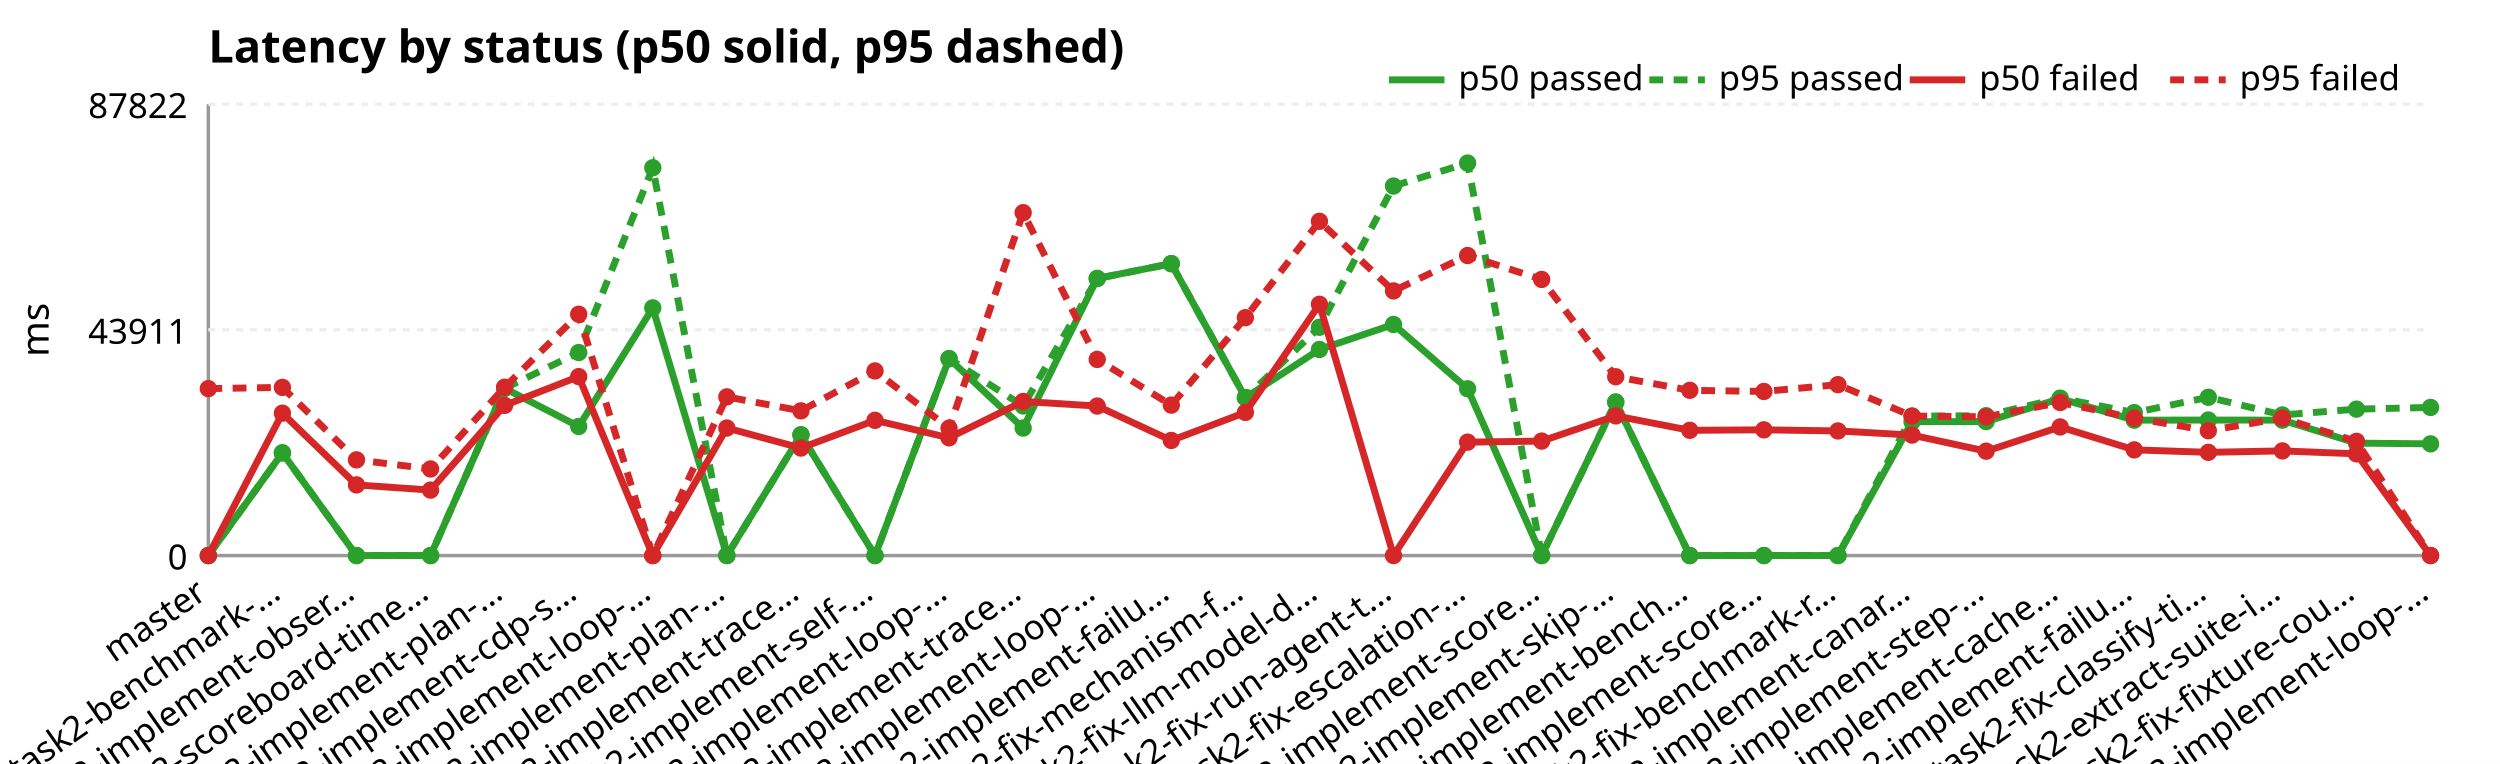
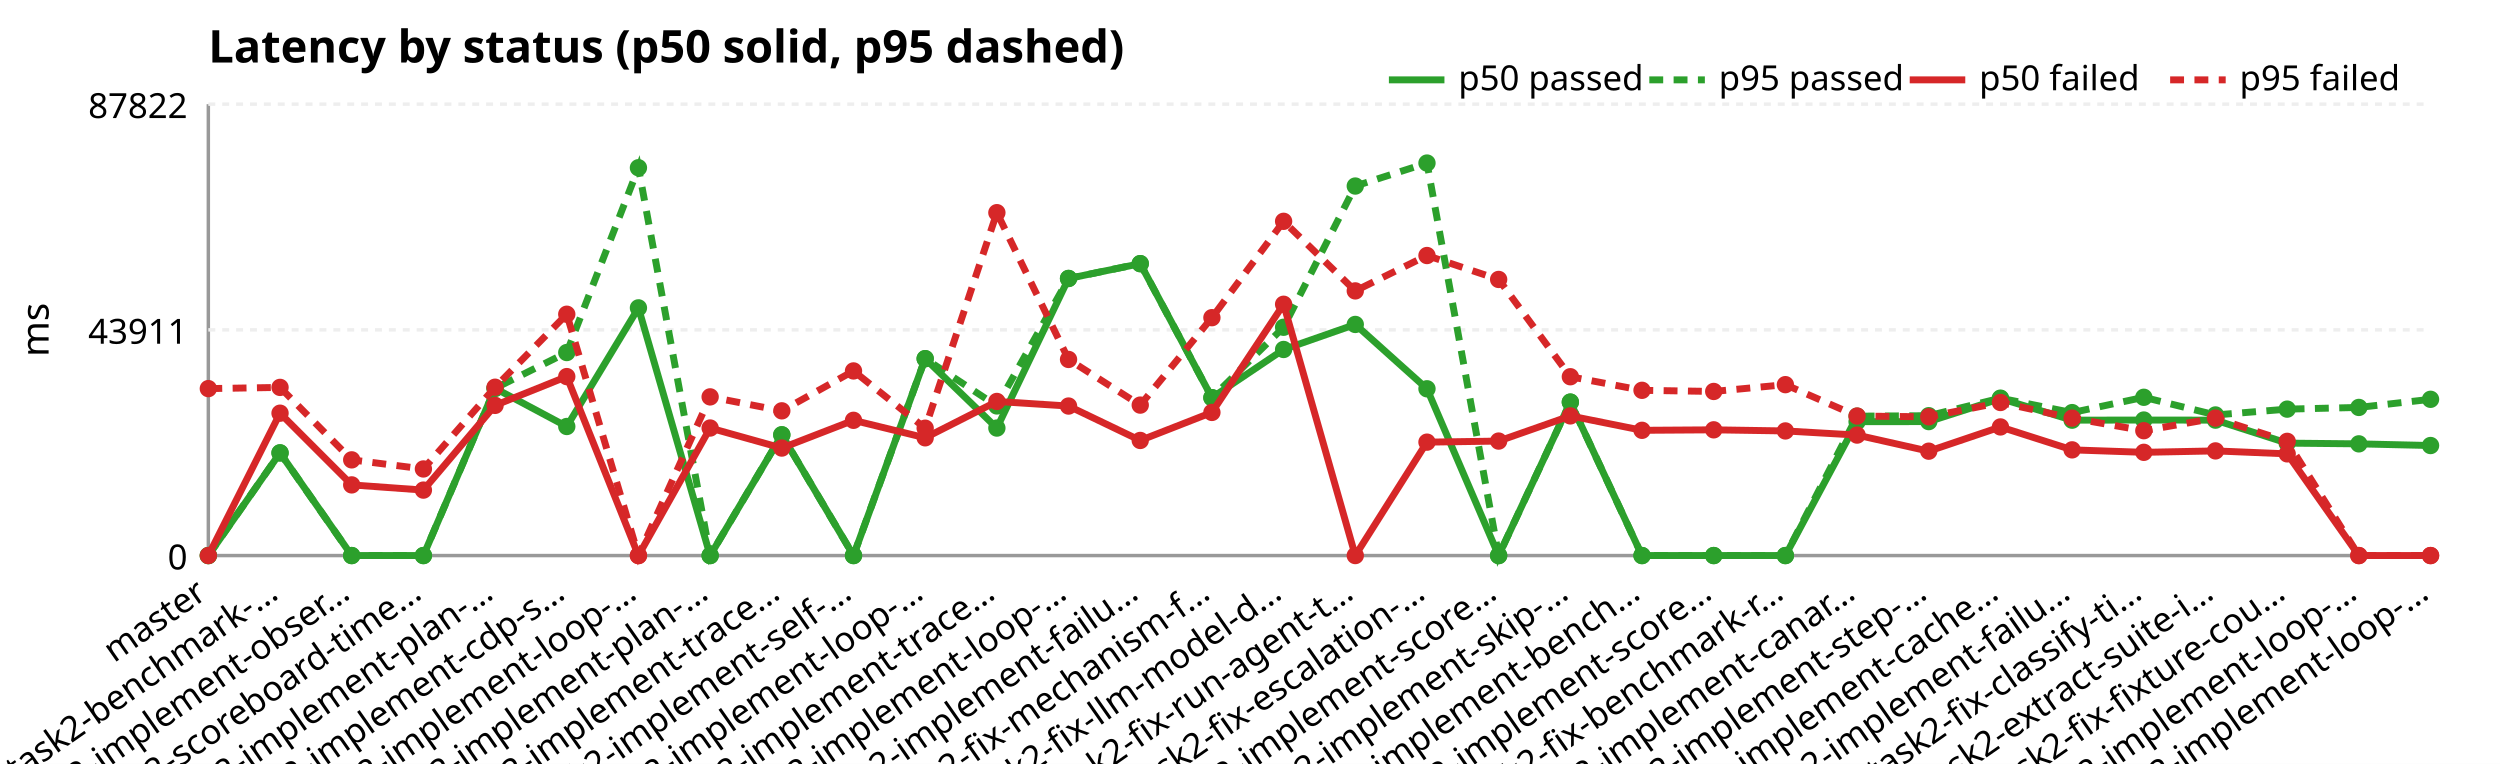
<svg xmlns="http://www.w3.org/2000/svg" viewBox="0 0 720 220" width="720" height="220" font-family="sans-serif">
  <rect width="100%" height="100%" fill="#fff" />
  <text x="60" y="18" font-size="13" font-weight="600">Latency by status (p50 solid, p95 dashed)</text>
  <line x1="60" y1="30" x2="60" y2="160" stroke="#999" />
  <line x1="60" y1="160" x2="700" y2="160" stroke="#999" />
  <text x="54" y="164.0" font-size="10" text-anchor="end" fill="#000">0</text>
  <text x="54" y="99.0" font-size="10" text-anchor="end" fill="#000">43911</text>
  <line x1="60" y1="95.0" x2="700" y2="95.0" stroke="#eee" stroke-dasharray="2,2" />
  <text x="54" y="34.0" font-size="10" text-anchor="end" fill="#000">87822</text>
  <line x1="60" y1="30.0" x2="700" y2="30.0" stroke="#eee" stroke-dasharray="2,2" />
  <text x="14" y="95.0" font-size="11" fill="#000" transform="rotate(-90 14 95.0)" text-anchor="middle">ms</text>
-   <polyline points="60.00,160.00 81.33,130.43 102.67,160.00 124.00,160.00 145.33,111.83 166.67,122.83 188.00,88.67 209.33,160.00 230.67,125.23 252.00,160.00 273.33,103.30 294.67,123.28 316.00,80.20 337.33,75.93 358.67,114.53 380.00,100.65 401.33,93.44 422.67,111.97 444.00,160.00 465.33,115.81 486.67,160.00 508.00,160.00 529.33,160.00 550.67,121.45 572.00,121.42 593.33,114.79 614.67,121.01 636.00,120.97 657.33,121.00 678.67,127.62 700.00,127.83" fill="none" stroke="#2ca02c" stroke-width="2" />
+   <polyline points="60.00,160.00 80.65,130.43 101.29,160.00 121.94,160.00 142.58,111.83 163.23,122.83 183.87,88.67 204.52,160.00 225.16,125.23 245.81,160.00 266.45,103.30 287.10,123.28 307.74,80.20 328.39,75.93 349.03,114.53 369.68,100.65 390.32,93.44 410.97,111.97 431.61,160.00 452.26,115.81 472.90,160.00 493.55,160.00 514.19,160.00 534.84,121.45 555.48,121.42 576.13,114.79 596.77,121.01 617.42,120.97 638.06,121.00 658.71,127.62 679.35,127.83 700.00,128.31" fill="none" stroke="#2ca02c" stroke-width="2" />
  <circle cx="60.00" cy="160.00" r="2.5" fill="#2ca02c" />
-   <circle cx="81.33" cy="130.43" r="2.5" fill="#2ca02c" />
-   <circle cx="102.67" cy="160.00" r="2.5" fill="#2ca02c" />
-   <circle cx="124.00" cy="160.00" r="2.5" fill="#2ca02c" />
-   <circle cx="145.33" cy="111.83" r="2.5" fill="#2ca02c" />
-   <circle cx="166.67" cy="122.83" r="2.5" fill="#2ca02c" />
-   <circle cx="188.00" cy="88.67" r="2.5" fill="#2ca02c" />
-   <circle cx="209.33" cy="160.00" r="2.5" fill="#2ca02c" />
-   <circle cx="230.67" cy="125.23" r="2.5" fill="#2ca02c" />
-   <circle cx="252.00" cy="160.00" r="2.5" fill="#2ca02c" />
-   <circle cx="273.33" cy="103.30" r="2.5" fill="#2ca02c" />
-   <circle cx="294.67" cy="123.28" r="2.5" fill="#2ca02c" />
-   <circle cx="316.00" cy="80.20" r="2.5" fill="#2ca02c" />
-   <circle cx="337.33" cy="75.93" r="2.5" fill="#2ca02c" />
-   <circle cx="358.67" cy="114.53" r="2.5" fill="#2ca02c" />
-   <circle cx="380.00" cy="100.65" r="2.5" fill="#2ca02c" />
-   <circle cx="401.33" cy="93.44" r="2.5" fill="#2ca02c" />
-   <circle cx="422.67" cy="111.97" r="2.5" fill="#2ca02c" />
-   <circle cx="444.00" cy="160.00" r="2.5" fill="#2ca02c" />
-   <circle cx="465.33" cy="115.81" r="2.5" fill="#2ca02c" />
-   <circle cx="486.67" cy="160.00" r="2.5" fill="#2ca02c" />
-   <circle cx="508.00" cy="160.00" r="2.5" fill="#2ca02c" />
-   <circle cx="529.33" cy="160.00" r="2.5" fill="#2ca02c" />
-   <circle cx="550.67" cy="121.45" r="2.5" fill="#2ca02c" />
-   <circle cx="572.00" cy="121.42" r="2.5" fill="#2ca02c" />
-   <circle cx="593.33" cy="114.79" r="2.5" fill="#2ca02c" />
-   <circle cx="614.67" cy="121.01" r="2.5" fill="#2ca02c" />
-   <circle cx="636.00" cy="120.97" r="2.5" fill="#2ca02c" />
-   <circle cx="657.33" cy="121.00" r="2.5" fill="#2ca02c" />
-   <circle cx="678.67" cy="127.62" r="2.5" fill="#2ca02c" />
-   <circle cx="700.00" cy="127.83" r="2.5" fill="#2ca02c" />
-   <polyline points="60.00,160.00 81.33,130.43 102.67,160.00 124.00,160.00 145.33,111.83 166.67,101.53 188.00,48.31 209.33,160.00 230.67,125.23 252.00,160.00 273.33,103.30 294.67,116.91 316.00,80.20 337.33,75.93 358.67,114.53 380.00,94.25 401.33,53.58 422.67,46.96 444.00,160.00 465.33,115.81 486.67,160.00 508.00,160.00 529.33,160.00 550.67,119.86 572.00,119.72 593.33,114.67 614.67,118.83 636.00,114.42 657.33,119.51 678.67,117.83 700.00,117.34" fill="none" stroke="#2ca02c" stroke-width="2" stroke-dasharray="4,3" />
+   <circle cx="80.65" cy="130.43" r="2.5" fill="#2ca02c" />
+   <circle cx="101.29" cy="160.00" r="2.5" fill="#2ca02c" />
+   <circle cx="121.94" cy="160.00" r="2.5" fill="#2ca02c" />
+   <circle cx="142.58" cy="111.83" r="2.5" fill="#2ca02c" />
+   <circle cx="163.23" cy="122.83" r="2.5" fill="#2ca02c" />
+   <circle cx="183.87" cy="88.67" r="2.5" fill="#2ca02c" />
+   <circle cx="204.52" cy="160.00" r="2.5" fill="#2ca02c" />
+   <circle cx="225.16" cy="125.23" r="2.5" fill="#2ca02c" />
+   <circle cx="245.81" cy="160.00" r="2.5" fill="#2ca02c" />
+   <circle cx="266.45" cy="103.30" r="2.5" fill="#2ca02c" />
+   <circle cx="287.10" cy="123.28" r="2.5" fill="#2ca02c" />
+   <circle cx="307.74" cy="80.20" r="2.5" fill="#2ca02c" />
+   <circle cx="328.39" cy="75.93" r="2.5" fill="#2ca02c" />
+   <circle cx="349.03" cy="114.53" r="2.5" fill="#2ca02c" />
+   <circle cx="369.68" cy="100.65" r="2.5" fill="#2ca02c" />
+   <circle cx="390.32" cy="93.44" r="2.5" fill="#2ca02c" />
+   <circle cx="410.97" cy="111.97" r="2.5" fill="#2ca02c" />
+   <circle cx="431.61" cy="160.00" r="2.5" fill="#2ca02c" />
+   <circle cx="452.26" cy="115.81" r="2.5" fill="#2ca02c" />
+   <circle cx="472.90" cy="160.00" r="2.5" fill="#2ca02c" />
+   <circle cx="493.55" cy="160.00" r="2.5" fill="#2ca02c" />
+   <circle cx="514.19" cy="160.00" r="2.5" fill="#2ca02c" />
+   <circle cx="534.84" cy="121.45" r="2.5" fill="#2ca02c" />
+   <circle cx="555.48" cy="121.42" r="2.5" fill="#2ca02c" />
+   <circle cx="576.13" cy="114.79" r="2.5" fill="#2ca02c" />
+   <circle cx="596.77" cy="121.01" r="2.5" fill="#2ca02c" />
+   <circle cx="617.42" cy="120.97" r="2.5" fill="#2ca02c" />
+   <circle cx="638.06" cy="121.00" r="2.5" fill="#2ca02c" />
+   <circle cx="658.71" cy="127.62" r="2.5" fill="#2ca02c" />
+   <circle cx="679.35" cy="127.83" r="2.5" fill="#2ca02c" />
+   <circle cx="700.00" cy="128.31" r="2.5" fill="#2ca02c" />
+   <polyline points="60.00,160.00 80.65,130.43 101.29,160.00 121.94,160.00 142.58,111.83 163.23,101.53 183.87,48.31 204.52,160.00 225.16,125.23 245.81,160.00 266.45,103.30 287.10,116.91 307.74,80.20 328.39,75.93 349.03,114.53 369.68,94.25 390.32,53.58 410.97,46.96 431.61,160.00 452.26,115.81 472.90,160.00 493.55,160.00 514.19,160.00 534.84,119.86 555.48,119.72 576.13,114.67 596.77,118.83 617.42,114.42 638.06,119.51 658.71,117.83 679.35,117.34 700.00,115.00" fill="none" stroke="#2ca02c" stroke-width="2" stroke-dasharray="4,3" />
  <circle cx="60.00" cy="160.00" r="2.5" fill="#2ca02c" />
-   <circle cx="81.33" cy="130.43" r="2.5" fill="#2ca02c" />
-   <circle cx="102.67" cy="160.00" r="2.5" fill="#2ca02c" />
-   <circle cx="124.00" cy="160.00" r="2.5" fill="#2ca02c" />
-   <circle cx="145.33" cy="111.83" r="2.5" fill="#2ca02c" />
-   <circle cx="166.67" cy="101.53" r="2.5" fill="#2ca02c" />
-   <circle cx="188.00" cy="48.31" r="2.5" fill="#2ca02c" />
-   <circle cx="209.33" cy="160.00" r="2.5" fill="#2ca02c" />
-   <circle cx="230.67" cy="125.23" r="2.5" fill="#2ca02c" />
-   <circle cx="252.00" cy="160.00" r="2.5" fill="#2ca02c" />
-   <circle cx="273.33" cy="103.30" r="2.5" fill="#2ca02c" />
-   <circle cx="294.67" cy="116.91" r="2.5" fill="#2ca02c" />
-   <circle cx="316.00" cy="80.20" r="2.5" fill="#2ca02c" />
-   <circle cx="337.33" cy="75.93" r="2.5" fill="#2ca02c" />
-   <circle cx="358.67" cy="114.53" r="2.5" fill="#2ca02c" />
-   <circle cx="380.00" cy="94.25" r="2.5" fill="#2ca02c" />
-   <circle cx="401.33" cy="53.58" r="2.5" fill="#2ca02c" />
-   <circle cx="422.67" cy="46.96" r="2.5" fill="#2ca02c" />
-   <circle cx="444.00" cy="160.00" r="2.5" fill="#2ca02c" />
-   <circle cx="465.33" cy="115.81" r="2.5" fill="#2ca02c" />
-   <circle cx="486.67" cy="160.00" r="2.5" fill="#2ca02c" />
-   <circle cx="508.00" cy="160.00" r="2.5" fill="#2ca02c" />
-   <circle cx="529.33" cy="160.00" r="2.5" fill="#2ca02c" />
-   <circle cx="550.67" cy="119.86" r="2.5" fill="#2ca02c" />
-   <circle cx="572.00" cy="119.72" r="2.5" fill="#2ca02c" />
-   <circle cx="593.33" cy="114.67" r="2.5" fill="#2ca02c" />
-   <circle cx="614.67" cy="118.83" r="2.5" fill="#2ca02c" />
-   <circle cx="636.00" cy="114.42" r="2.5" fill="#2ca02c" />
-   <circle cx="657.33" cy="119.51" r="2.5" fill="#2ca02c" />
-   <circle cx="678.67" cy="117.83" r="2.5" fill="#2ca02c" />
-   <circle cx="700.00" cy="117.34" r="2.5" fill="#2ca02c" />
-   <polyline points="60.00,160.00 81.33,119.00 102.67,139.65 124.00,141.15 145.33,116.75 166.67,108.46 188.00,160.00 209.33,123.27 230.67,129.04 252.00,121.05 273.33,126.09 294.67,115.62 316.00,116.94 337.33,126.85 358.67,118.78 380.00,87.63 401.33,160.00 422.67,127.34 444.00,127.03 465.33,119.78 486.67,123.93 508.00,123.79 529.33,124.11 550.67,125.30 572.00,129.94 593.33,122.96 614.67,129.56 636.00,130.27 657.33,129.86 678.67,130.71 700.00,160.00" fill="none" stroke="#d62728" stroke-width="2" />
+   <circle cx="80.65" cy="130.43" r="2.5" fill="#2ca02c" />
+   <circle cx="101.29" cy="160.00" r="2.5" fill="#2ca02c" />
+   <circle cx="121.94" cy="160.00" r="2.5" fill="#2ca02c" />
+   <circle cx="142.58" cy="111.83" r="2.5" fill="#2ca02c" />
+   <circle cx="163.23" cy="101.53" r="2.5" fill="#2ca02c" />
+   <circle cx="183.87" cy="48.31" r="2.5" fill="#2ca02c" />
+   <circle cx="204.52" cy="160.00" r="2.5" fill="#2ca02c" />
+   <circle cx="225.16" cy="125.23" r="2.5" fill="#2ca02c" />
+   <circle cx="245.81" cy="160.00" r="2.5" fill="#2ca02c" />
+   <circle cx="266.45" cy="103.30" r="2.5" fill="#2ca02c" />
+   <circle cx="287.10" cy="116.91" r="2.5" fill="#2ca02c" />
+   <circle cx="307.74" cy="80.20" r="2.5" fill="#2ca02c" />
+   <circle cx="328.39" cy="75.93" r="2.5" fill="#2ca02c" />
+   <circle cx="349.03" cy="114.53" r="2.5" fill="#2ca02c" />
+   <circle cx="369.68" cy="94.25" r="2.5" fill="#2ca02c" />
+   <circle cx="390.32" cy="53.58" r="2.5" fill="#2ca02c" />
+   <circle cx="410.97" cy="46.96" r="2.5" fill="#2ca02c" />
+   <circle cx="431.61" cy="160.00" r="2.5" fill="#2ca02c" />
+   <circle cx="452.26" cy="115.81" r="2.5" fill="#2ca02c" />
+   <circle cx="472.90" cy="160.00" r="2.5" fill="#2ca02c" />
+   <circle cx="493.55" cy="160.00" r="2.5" fill="#2ca02c" />
+   <circle cx="514.19" cy="160.00" r="2.5" fill="#2ca02c" />
+   <circle cx="534.84" cy="119.86" r="2.5" fill="#2ca02c" />
+   <circle cx="555.48" cy="119.72" r="2.5" fill="#2ca02c" />
+   <circle cx="576.13" cy="114.67" r="2.5" fill="#2ca02c" />
+   <circle cx="596.77" cy="118.83" r="2.5" fill="#2ca02c" />
+   <circle cx="617.42" cy="114.42" r="2.5" fill="#2ca02c" />
+   <circle cx="638.06" cy="119.51" r="2.5" fill="#2ca02c" />
+   <circle cx="658.71" cy="117.83" r="2.5" fill="#2ca02c" />
+   <circle cx="679.35" cy="117.34" r="2.5" fill="#2ca02c" />
+   <circle cx="700.00" cy="115.00" r="2.5" fill="#2ca02c" />
+   <polyline points="60.00,160.00 80.65,119.00 101.29,139.65 121.94,141.15 142.58,116.75 163.23,108.46 183.87,160.00 204.52,123.27 225.16,129.04 245.81,121.05 266.45,126.09 287.10,115.62 307.74,116.94 328.39,126.85 349.03,118.78 369.68,87.63 390.32,160.00 410.97,127.34 431.61,127.03 452.26,119.78 472.90,123.93 493.55,123.79 514.19,124.11 534.84,125.30 555.48,129.94 576.13,122.96 596.77,129.56 617.42,130.27 638.06,129.86 658.71,130.71 679.35,160.00 700.00,160.00" fill="none" stroke="#d62728" stroke-width="2" />
  <circle cx="60.00" cy="160.00" r="2.5" fill="#d62728" />
-   <circle cx="81.33" cy="119.00" r="2.5" fill="#d62728" />
-   <circle cx="102.67" cy="139.65" r="2.5" fill="#d62728" />
-   <circle cx="124.00" cy="141.15" r="2.5" fill="#d62728" />
-   <circle cx="145.33" cy="116.75" r="2.5" fill="#d62728" />
-   <circle cx="166.67" cy="108.46" r="2.5" fill="#d62728" />
-   <circle cx="188.00" cy="160.00" r="2.5" fill="#d62728" />
-   <circle cx="209.33" cy="123.27" r="2.5" fill="#d62728" />
-   <circle cx="230.67" cy="129.04" r="2.5" fill="#d62728" />
-   <circle cx="252.00" cy="121.05" r="2.5" fill="#d62728" />
-   <circle cx="273.33" cy="126.09" r="2.5" fill="#d62728" />
-   <circle cx="294.67" cy="115.62" r="2.5" fill="#d62728" />
-   <circle cx="316.00" cy="116.94" r="2.5" fill="#d62728" />
-   <circle cx="337.33" cy="126.85" r="2.5" fill="#d62728" />
-   <circle cx="358.67" cy="118.78" r="2.5" fill="#d62728" />
-   <circle cx="380.00" cy="87.63" r="2.5" fill="#d62728" />
-   <circle cx="401.33" cy="160.00" r="2.5" fill="#d62728" />
-   <circle cx="422.67" cy="127.34" r="2.5" fill="#d62728" />
-   <circle cx="444.00" cy="127.03" r="2.5" fill="#d62728" />
-   <circle cx="465.33" cy="119.78" r="2.5" fill="#d62728" />
-   <circle cx="486.67" cy="123.93" r="2.5" fill="#d62728" />
-   <circle cx="508.00" cy="123.79" r="2.5" fill="#d62728" />
-   <circle cx="529.33" cy="124.11" r="2.5" fill="#d62728" />
-   <circle cx="550.67" cy="125.30" r="2.5" fill="#d62728" />
-   <circle cx="572.00" cy="129.94" r="2.5" fill="#d62728" />
-   <circle cx="593.33" cy="122.96" r="2.5" fill="#d62728" />
-   <circle cx="614.67" cy="129.56" r="2.5" fill="#d62728" />
-   <circle cx="636.00" cy="130.27" r="2.5" fill="#d62728" />
-   <circle cx="657.33" cy="129.86" r="2.5" fill="#d62728" />
-   <circle cx="678.67" cy="130.71" r="2.5" fill="#d62728" />
+   <circle cx="80.65" cy="119.00" r="2.5" fill="#d62728" />
+   <circle cx="101.29" cy="139.65" r="2.5" fill="#d62728" />
+   <circle cx="121.94" cy="141.15" r="2.5" fill="#d62728" />
+   <circle cx="142.58" cy="116.75" r="2.5" fill="#d62728" />
+   <circle cx="163.23" cy="108.46" r="2.5" fill="#d62728" />
+   <circle cx="183.87" cy="160.00" r="2.5" fill="#d62728" />
+   <circle cx="204.52" cy="123.27" r="2.5" fill="#d62728" />
+   <circle cx="225.16" cy="129.04" r="2.5" fill="#d62728" />
+   <circle cx="245.81" cy="121.05" r="2.5" fill="#d62728" />
+   <circle cx="266.45" cy="126.09" r="2.5" fill="#d62728" />
+   <circle cx="287.10" cy="115.62" r="2.5" fill="#d62728" />
+   <circle cx="307.74" cy="116.94" r="2.5" fill="#d62728" />
+   <circle cx="328.39" cy="126.85" r="2.5" fill="#d62728" />
+   <circle cx="349.03" cy="118.78" r="2.5" fill="#d62728" />
+   <circle cx="369.68" cy="87.63" r="2.5" fill="#d62728" />
+   <circle cx="390.32" cy="160.00" r="2.5" fill="#d62728" />
+   <circle cx="410.97" cy="127.34" r="2.5" fill="#d62728" />
+   <circle cx="431.61" cy="127.03" r="2.5" fill="#d62728" />
+   <circle cx="452.26" cy="119.78" r="2.5" fill="#d62728" />
+   <circle cx="472.90" cy="123.93" r="2.5" fill="#d62728" />
+   <circle cx="493.55" cy="123.79" r="2.5" fill="#d62728" />
+   <circle cx="514.19" cy="124.11" r="2.5" fill="#d62728" />
+   <circle cx="534.84" cy="125.30" r="2.5" fill="#d62728" />
+   <circle cx="555.48" cy="129.94" r="2.5" fill="#d62728" />
+   <circle cx="576.13" cy="122.96" r="2.5" fill="#d62728" />
+   <circle cx="596.77" cy="129.56" r="2.5" fill="#d62728" />
+   <circle cx="617.42" cy="130.27" r="2.5" fill="#d62728" />
+   <circle cx="638.06" cy="129.86" r="2.5" fill="#d62728" />
+   <circle cx="658.71" cy="130.71" r="2.5" fill="#d62728" />
+   <circle cx="679.35" cy="160.00" r="2.5" fill="#d62728" />
  <circle cx="700.00" cy="160.00" r="2.5" fill="#d62728" />
-   <polyline points="60.00,111.92 81.33,111.57 102.67,132.44 124.00,135.06 145.33,111.52 166.67,90.50 188.00,160.00 209.33,114.30 230.67,118.32 252.00,106.83 273.33,123.32 294.67,61.25 316.00,103.52 337.33,116.67 358.67,91.49 380.00,63.74 401.33,83.78 422.67,73.59 444.00,80.48 465.33,108.50 486.67,112.41 508.00,112.74 529.33,110.78 550.67,119.82 572.00,120.04 593.33,115.92 614.67,120.42 636.00,124.04 657.33,120.42 678.67,127.11 700.00,160.00" fill="none" stroke="#d62728" stroke-width="2" stroke-dasharray="4,3" />
+   <polyline points="60.00,111.92 80.65,111.57 101.29,132.44 121.94,135.06 142.58,111.52 163.23,90.50 183.87,160.00 204.52,114.30 225.16,118.32 245.81,106.83 266.45,123.32 287.10,61.25 307.74,103.52 328.39,116.67 349.03,91.49 369.68,63.74 390.32,83.78 410.97,73.59 431.61,80.48 452.26,108.50 472.90,112.41 493.55,112.74 514.19,110.78 534.84,119.82 555.48,120.04 576.13,115.92 596.77,120.42 617.42,124.04 638.06,120.42 658.71,127.11 679.35,160.00 700.00,160.00" fill="none" stroke="#d62728" stroke-width="2" stroke-dasharray="4,3" />
  <circle cx="60.00" cy="111.92" r="2.5" fill="#d62728" />
-   <circle cx="81.33" cy="111.57" r="2.5" fill="#d62728" />
-   <circle cx="102.67" cy="132.44" r="2.5" fill="#d62728" />
-   <circle cx="124.00" cy="135.06" r="2.5" fill="#d62728" />
-   <circle cx="145.33" cy="111.52" r="2.5" fill="#d62728" />
-   <circle cx="166.67" cy="90.50" r="2.5" fill="#d62728" />
-   <circle cx="188.00" cy="160.00" r="2.5" fill="#d62728" />
-   <circle cx="209.33" cy="114.30" r="2.5" fill="#d62728" />
-   <circle cx="230.67" cy="118.32" r="2.5" fill="#d62728" />
-   <circle cx="252.00" cy="106.83" r="2.5" fill="#d62728" />
-   <circle cx="273.33" cy="123.32" r="2.5" fill="#d62728" />
-   <circle cx="294.67" cy="61.25" r="2.5" fill="#d62728" />
-   <circle cx="316.00" cy="103.52" r="2.5" fill="#d62728" />
-   <circle cx="337.33" cy="116.67" r="2.5" fill="#d62728" />
-   <circle cx="358.67" cy="91.49" r="2.5" fill="#d62728" />
-   <circle cx="380.00" cy="63.74" r="2.5" fill="#d62728" />
-   <circle cx="401.33" cy="83.78" r="2.5" fill="#d62728" />
-   <circle cx="422.67" cy="73.59" r="2.5" fill="#d62728" />
-   <circle cx="444.00" cy="80.48" r="2.5" fill="#d62728" />
-   <circle cx="465.33" cy="108.50" r="2.5" fill="#d62728" />
-   <circle cx="486.67" cy="112.41" r="2.5" fill="#d62728" />
-   <circle cx="508.00" cy="112.74" r="2.5" fill="#d62728" />
-   <circle cx="529.33" cy="110.78" r="2.5" fill="#d62728" />
-   <circle cx="550.67" cy="119.82" r="2.5" fill="#d62728" />
-   <circle cx="572.00" cy="120.04" r="2.5" fill="#d62728" />
-   <circle cx="593.33" cy="115.92" r="2.5" fill="#d62728" />
-   <circle cx="614.67" cy="120.42" r="2.5" fill="#d62728" />
-   <circle cx="636.00" cy="124.04" r="2.5" fill="#d62728" />
-   <circle cx="657.33" cy="120.42" r="2.5" fill="#d62728" />
-   <circle cx="678.67" cy="127.11" r="2.5" fill="#d62728" />
+   <circle cx="80.65" cy="111.57" r="2.5" fill="#d62728" />
+   <circle cx="101.29" cy="132.44" r="2.5" fill="#d62728" />
+   <circle cx="121.94" cy="135.06" r="2.5" fill="#d62728" />
+   <circle cx="142.58" cy="111.52" r="2.5" fill="#d62728" />
+   <circle cx="163.23" cy="90.50" r="2.5" fill="#d62728" />
+   <circle cx="183.87" cy="160.00" r="2.5" fill="#d62728" />
+   <circle cx="204.52" cy="114.30" r="2.5" fill="#d62728" />
+   <circle cx="225.16" cy="118.32" r="2.5" fill="#d62728" />
+   <circle cx="245.81" cy="106.83" r="2.5" fill="#d62728" />
+   <circle cx="266.45" cy="123.32" r="2.5" fill="#d62728" />
+   <circle cx="287.10" cy="61.25" r="2.5" fill="#d62728" />
+   <circle cx="307.74" cy="103.52" r="2.5" fill="#d62728" />
+   <circle cx="328.39" cy="116.67" r="2.5" fill="#d62728" />
+   <circle cx="349.03" cy="91.49" r="2.5" fill="#d62728" />
+   <circle cx="369.68" cy="63.74" r="2.5" fill="#d62728" />
+   <circle cx="390.32" cy="83.78" r="2.5" fill="#d62728" />
+   <circle cx="410.97" cy="73.59" r="2.5" fill="#d62728" />
+   <circle cx="431.61" cy="80.48" r="2.5" fill="#d62728" />
+   <circle cx="452.26" cy="108.50" r="2.5" fill="#d62728" />
+   <circle cx="472.90" cy="112.41" r="2.5" fill="#d62728" />
+   <circle cx="493.55" cy="112.74" r="2.5" fill="#d62728" />
+   <circle cx="514.19" cy="110.78" r="2.5" fill="#d62728" />
+   <circle cx="534.84" cy="119.82" r="2.5" fill="#d62728" />
+   <circle cx="555.48" cy="120.04" r="2.5" fill="#d62728" />
+   <circle cx="576.13" cy="115.92" r="2.5" fill="#d62728" />
+   <circle cx="596.77" cy="120.42" r="2.5" fill="#d62728" />
+   <circle cx="617.42" cy="124.04" r="2.5" fill="#d62728" />
+   <circle cx="638.06" cy="120.42" r="2.5" fill="#d62728" />
+   <circle cx="658.71" cy="127.11" r="2.5" fill="#d62728" />
+   <circle cx="679.35" cy="160.00" r="2.5" fill="#d62728" />
  <circle cx="700.00" cy="160.00" r="2.5" fill="#d62728" />
  <line x1="400" y1="23" x2="416" y2="23" stroke="#2ca02c" stroke-width="2" />
  <text x="420" y="26" font-size="10" fill="#000">p50 passed</text>
  <line x1="475" y1="23" x2="491" y2="23" stroke="#2ca02c" stroke-width="2" stroke-dasharray="4,3" />
  <text x="495" y="26" font-size="10" fill="#000">p95 passed</text>
  <line x1="550" y1="23" x2="566" y2="23" stroke="#d62728" stroke-width="2" />
  <text x="570" y="26" font-size="10" fill="#000">p50 failed</text>
  <line x1="625" y1="23" x2="641" y2="23" stroke="#d62728" stroke-width="2" stroke-dasharray="4,3" />
  <text x="645" y="26" font-size="10" fill="#000">p95 failed</text>
  <text x="60.00" y="172" font-size="10" fill="#000" text-anchor="end" transform="rotate(-35 60.00 172)">master</text>
-   <text x="81.33" y="172" font-size="10" fill="#000" text-anchor="end" transform="rotate(-35 81.33 172)">feat-task2-benchmark-…</text>
-   <text x="102.67" y="172" font-size="10" fill="#000" text-anchor="end" transform="rotate(-35 102.67 172)">task2-implement-obser…</text>
-   <text x="124.00" y="172" font-size="10" fill="#000" text-anchor="end" transform="rotate(-35 124.00 172)">task2-scoreboard-time…</text>
-   <text x="145.33" y="172" font-size="10" fill="#000" text-anchor="end" transform="rotate(-35 145.33 172)">task2-implement-plan-…</text>
-   <text x="166.67" y="172" font-size="10" fill="#000" text-anchor="end" transform="rotate(-35 166.67 172)">task2-implement-cdp-s…</text>
-   <text x="188.00" y="172" font-size="10" fill="#000" text-anchor="end" transform="rotate(-35 188.00 172)">task2-implement-loop-…</text>
-   <text x="209.33" y="172" font-size="10" fill="#000" text-anchor="end" transform="rotate(-35 209.33 172)">task2-implement-plan-…</text>
-   <text x="230.67" y="172" font-size="10" fill="#000" text-anchor="end" transform="rotate(-35 230.67 172)">task2-implement-trace…</text>
-   <text x="252.00" y="172" font-size="10" fill="#000" text-anchor="end" transform="rotate(-35 252.00 172)">task2-implement-self-…</text>
-   <text x="273.33" y="172" font-size="10" fill="#000" text-anchor="end" transform="rotate(-35 273.33 172)">task2-implement-loop-…</text>
-   <text x="294.67" y="172" font-size="10" fill="#000" text-anchor="end" transform="rotate(-35 294.67 172)">task2-implement-trace…</text>
-   <text x="316.00" y="172" font-size="10" fill="#000" text-anchor="end" transform="rotate(-35 316.00 172)">task2-implement-loop-…</text>
-   <text x="337.33" y="172" font-size="10" fill="#000" text-anchor="end" transform="rotate(-35 337.33 172)">task2-implement-failu…</text>
-   <text x="358.67" y="172" font-size="10" fill="#000" text-anchor="end" transform="rotate(-35 358.67 172)">task2-fix-mechanism-f…</text>
-   <text x="380.00" y="172" font-size="10" fill="#000" text-anchor="end" transform="rotate(-35 380.00 172)">task2-fix-llm-model-d…</text>
-   <text x="401.33" y="172" font-size="10" fill="#000" text-anchor="end" transform="rotate(-35 401.33 172)">task2-fix-run-agent-t…</text>
-   <text x="422.67" y="172" font-size="10" fill="#000" text-anchor="end" transform="rotate(-35 422.67 172)">task2-fix-escalation-…</text>
-   <text x="444.00" y="172" font-size="10" fill="#000" text-anchor="end" transform="rotate(-35 444.00 172)">task2-implement-score…</text>
-   <text x="465.33" y="172" font-size="10" fill="#000" text-anchor="end" transform="rotate(-35 465.33 172)">task2-implement-skip-…</text>
-   <text x="486.67" y="172" font-size="10" fill="#000" text-anchor="end" transform="rotate(-35 486.67 172)">task2-implement-bench…</text>
-   <text x="508.00" y="172" font-size="10" fill="#000" text-anchor="end" transform="rotate(-35 508.00 172)">task2-implement-score…</text>
-   <text x="529.33" y="172" font-size="10" fill="#000" text-anchor="end" transform="rotate(-35 529.33 172)">task2-fix-benchmark-r…</text>
-   <text x="550.67" y="172" font-size="10" fill="#000" text-anchor="end" transform="rotate(-35 550.67 172)">task2-implement-canar…</text>
-   <text x="572.00" y="172" font-size="10" fill="#000" text-anchor="end" transform="rotate(-35 572.00 172)">task2-implement-step-…</text>
-   <text x="593.33" y="172" font-size="10" fill="#000" text-anchor="end" transform="rotate(-35 593.33 172)">task2-implement-cache…</text>
-   <text x="614.67" y="172" font-size="10" fill="#000" text-anchor="end" transform="rotate(-35 614.67 172)">task2-implement-failu…</text>
-   <text x="636.00" y="172" font-size="10" fill="#000" text-anchor="end" transform="rotate(-35 636.00 172)">task2-fix-classify-ti…</text>
-   <text x="657.33" y="172" font-size="10" fill="#000" text-anchor="end" transform="rotate(-35 657.33 172)">task2-extract-suite-i…</text>
-   <text x="678.67" y="172" font-size="10" fill="#000" text-anchor="end" transform="rotate(-35 678.67 172)">task2-fix-fixture-cou…</text>
+   <text x="80.65" y="172" font-size="10" fill="#000" text-anchor="end" transform="rotate(-35 80.65 172)">feat-task2-benchmark-…</text>
+   <text x="101.29" y="172" font-size="10" fill="#000" text-anchor="end" transform="rotate(-35 101.29 172)">task2-implement-obser…</text>
+   <text x="121.94" y="172" font-size="10" fill="#000" text-anchor="end" transform="rotate(-35 121.94 172)">task2-scoreboard-time…</text>
+   <text x="142.58" y="172" font-size="10" fill="#000" text-anchor="end" transform="rotate(-35 142.58 172)">task2-implement-plan-…</text>
+   <text x="163.23" y="172" font-size="10" fill="#000" text-anchor="end" transform="rotate(-35 163.23 172)">task2-implement-cdp-s…</text>
+   <text x="183.87" y="172" font-size="10" fill="#000" text-anchor="end" transform="rotate(-35 183.87 172)">task2-implement-loop-…</text>
+   <text x="204.52" y="172" font-size="10" fill="#000" text-anchor="end" transform="rotate(-35 204.52 172)">task2-implement-plan-…</text>
+   <text x="225.16" y="172" font-size="10" fill="#000" text-anchor="end" transform="rotate(-35 225.16 172)">task2-implement-trace…</text>
+   <text x="245.81" y="172" font-size="10" fill="#000" text-anchor="end" transform="rotate(-35 245.81 172)">task2-implement-self-…</text>
+   <text x="266.45" y="172" font-size="10" fill="#000" text-anchor="end" transform="rotate(-35 266.45 172)">task2-implement-loop-…</text>
+   <text x="287.10" y="172" font-size="10" fill="#000" text-anchor="end" transform="rotate(-35 287.10 172)">task2-implement-trace…</text>
+   <text x="307.74" y="172" font-size="10" fill="#000" text-anchor="end" transform="rotate(-35 307.74 172)">task2-implement-loop-…</text>
+   <text x="328.39" y="172" font-size="10" fill="#000" text-anchor="end" transform="rotate(-35 328.39 172)">task2-implement-failu…</text>
+   <text x="349.03" y="172" font-size="10" fill="#000" text-anchor="end" transform="rotate(-35 349.03 172)">task2-fix-mechanism-f…</text>
+   <text x="369.68" y="172" font-size="10" fill="#000" text-anchor="end" transform="rotate(-35 369.68 172)">task2-fix-llm-model-d…</text>
+   <text x="390.32" y="172" font-size="10" fill="#000" text-anchor="end" transform="rotate(-35 390.32 172)">task2-fix-run-agent-t…</text>
+   <text x="410.97" y="172" font-size="10" fill="#000" text-anchor="end" transform="rotate(-35 410.97 172)">task2-fix-escalation-…</text>
+   <text x="431.61" y="172" font-size="10" fill="#000" text-anchor="end" transform="rotate(-35 431.61 172)">task2-implement-score…</text>
+   <text x="452.26" y="172" font-size="10" fill="#000" text-anchor="end" transform="rotate(-35 452.26 172)">task2-implement-skip-…</text>
+   <text x="472.90" y="172" font-size="10" fill="#000" text-anchor="end" transform="rotate(-35 472.90 172)">task2-implement-bench…</text>
+   <text x="493.55" y="172" font-size="10" fill="#000" text-anchor="end" transform="rotate(-35 493.55 172)">task2-implement-score…</text>
+   <text x="514.19" y="172" font-size="10" fill="#000" text-anchor="end" transform="rotate(-35 514.19 172)">task2-fix-benchmark-r…</text>
+   <text x="534.84" y="172" font-size="10" fill="#000" text-anchor="end" transform="rotate(-35 534.84 172)">task2-implement-canar…</text>
+   <text x="555.48" y="172" font-size="10" fill="#000" text-anchor="end" transform="rotate(-35 555.48 172)">task2-implement-step-…</text>
+   <text x="576.13" y="172" font-size="10" fill="#000" text-anchor="end" transform="rotate(-35 576.13 172)">task2-implement-cache…</text>
+   <text x="596.77" y="172" font-size="10" fill="#000" text-anchor="end" transform="rotate(-35 596.77 172)">task2-implement-failu…</text>
+   <text x="617.42" y="172" font-size="10" fill="#000" text-anchor="end" transform="rotate(-35 617.42 172)">task2-fix-classify-ti…</text>
+   <text x="638.06" y="172" font-size="10" fill="#000" text-anchor="end" transform="rotate(-35 638.06 172)">task2-extract-suite-i…</text>
+   <text x="658.71" y="172" font-size="10" fill="#000" text-anchor="end" transform="rotate(-35 658.71 172)">task2-fix-fixture-cou…</text>
+   <text x="679.35" y="172" font-size="10" fill="#000" text-anchor="end" transform="rotate(-35 679.35 172)">task2-implement-loop-…</text>
  <text x="700.00" y="172" font-size="10" fill="#000" text-anchor="end" transform="rotate(-35 700.00 172)">task2-implement-loop-…</text>
</svg>
